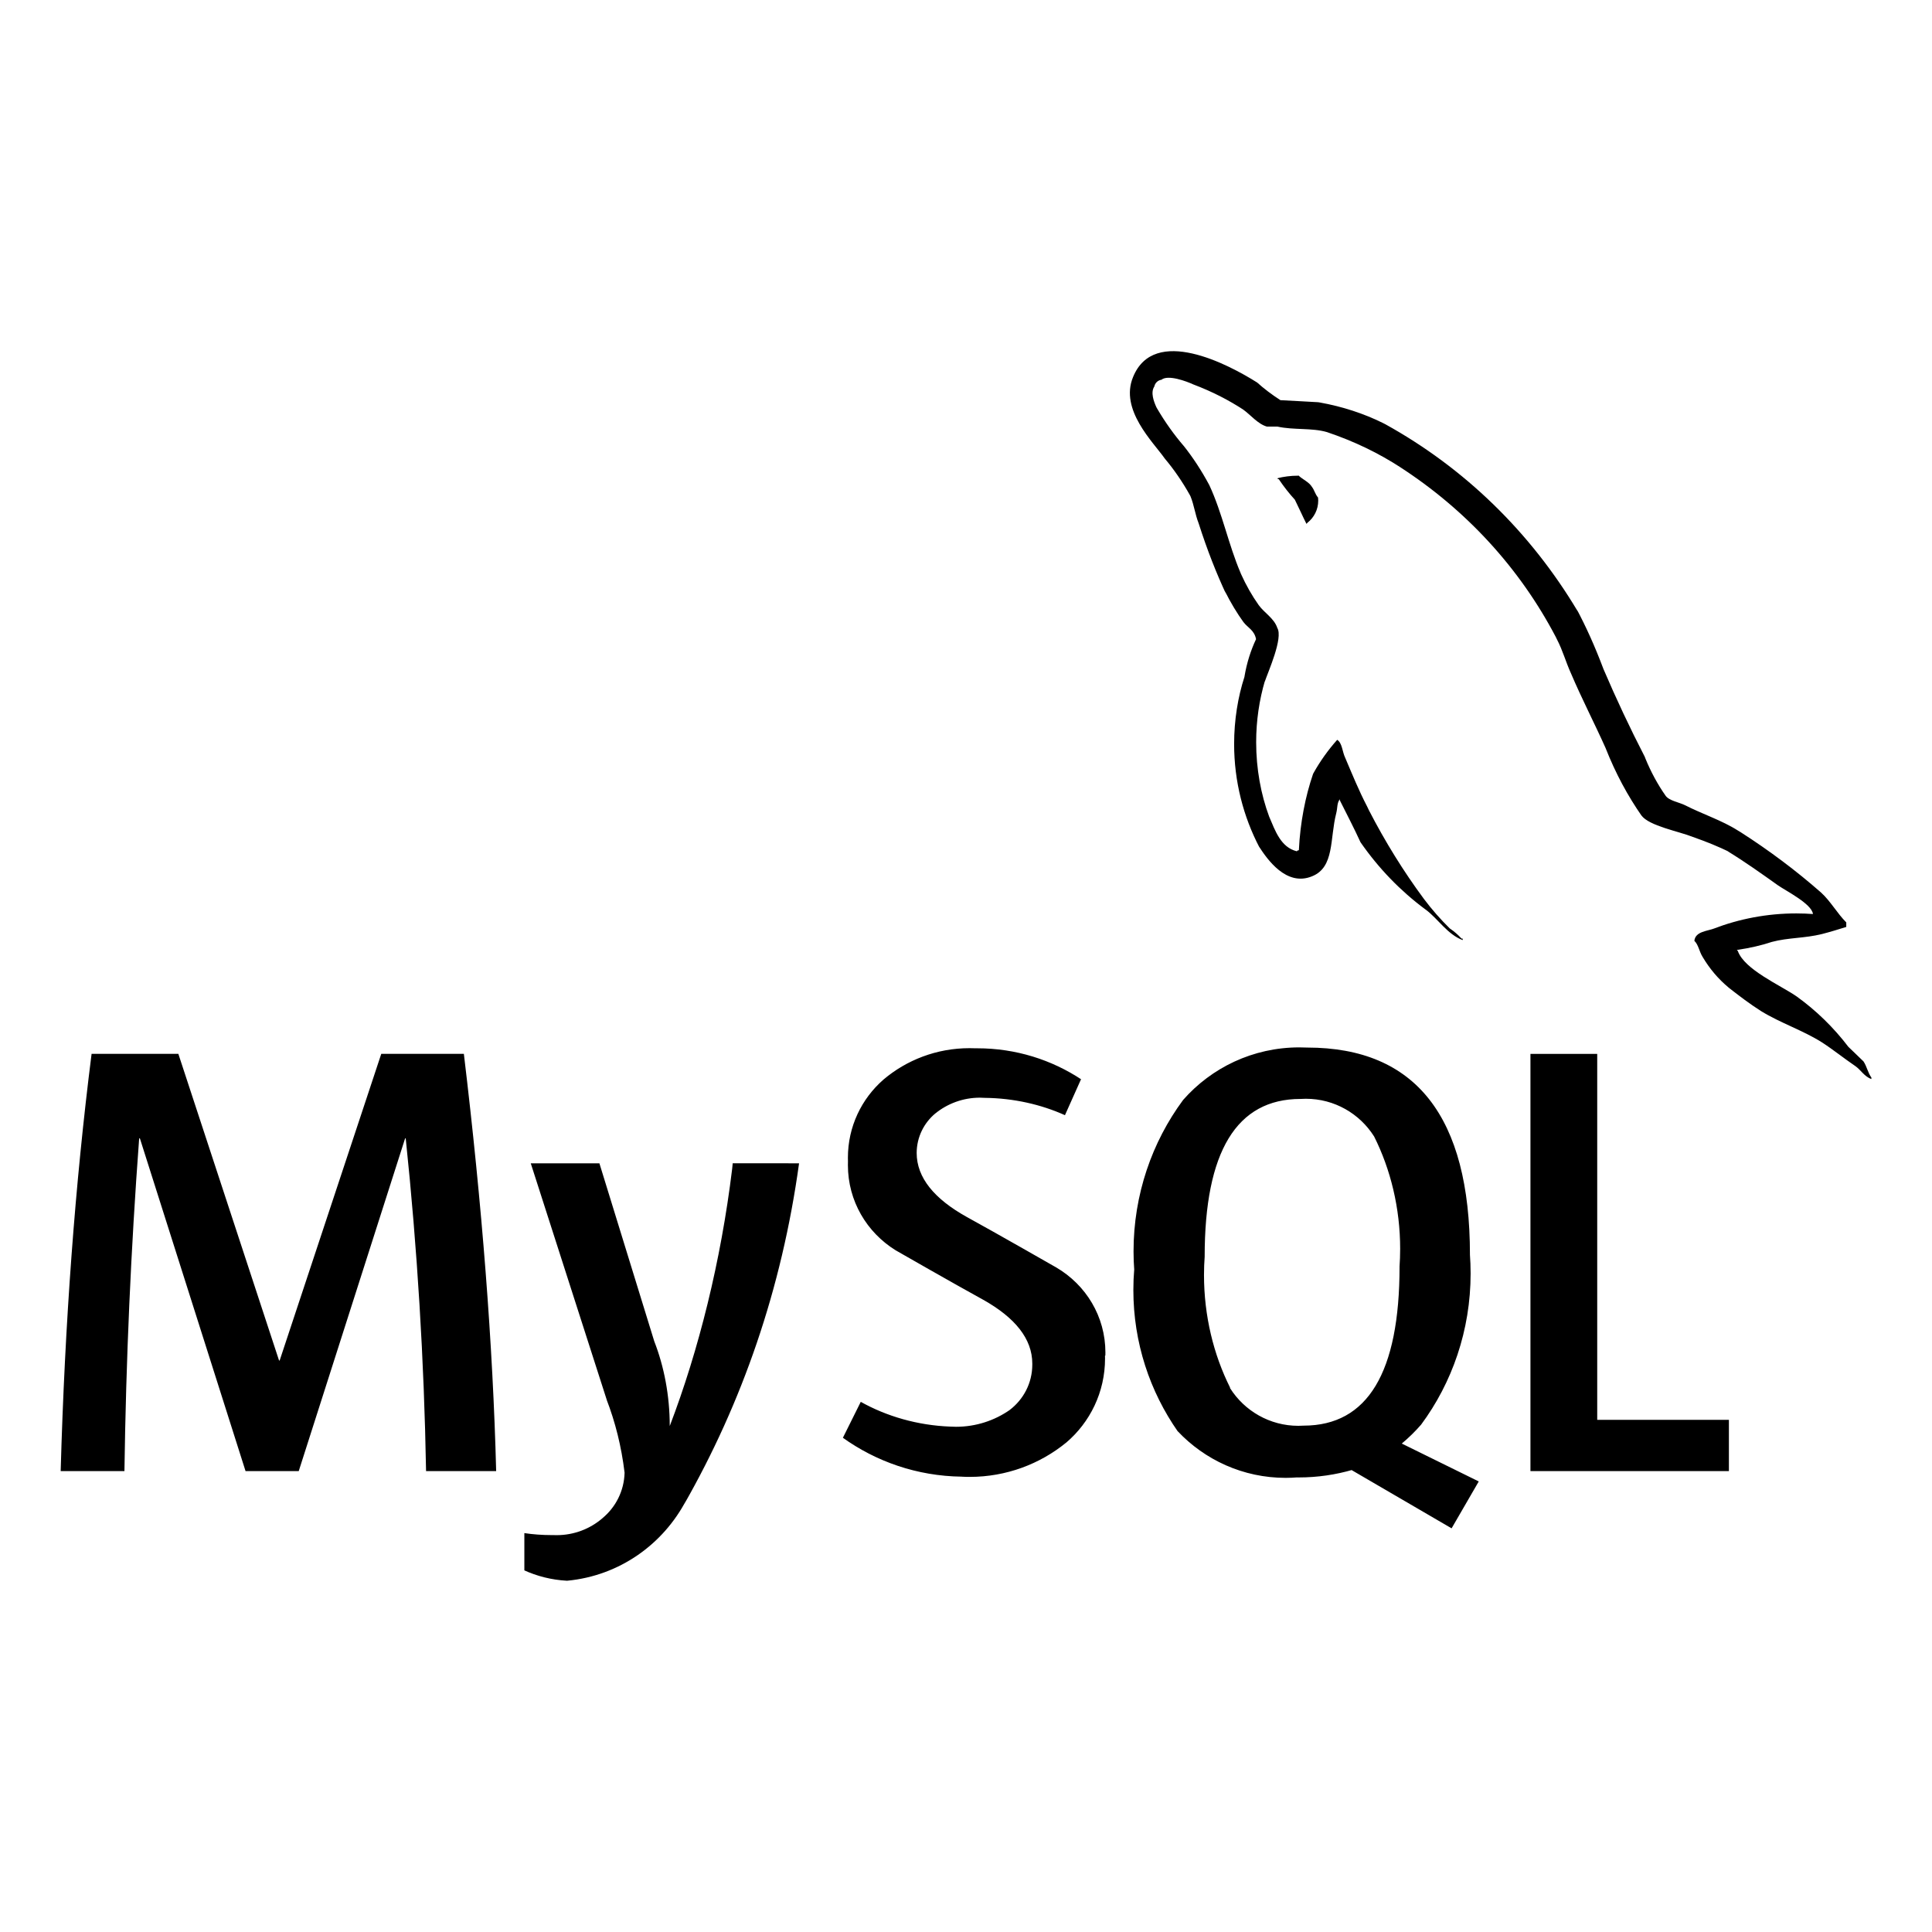
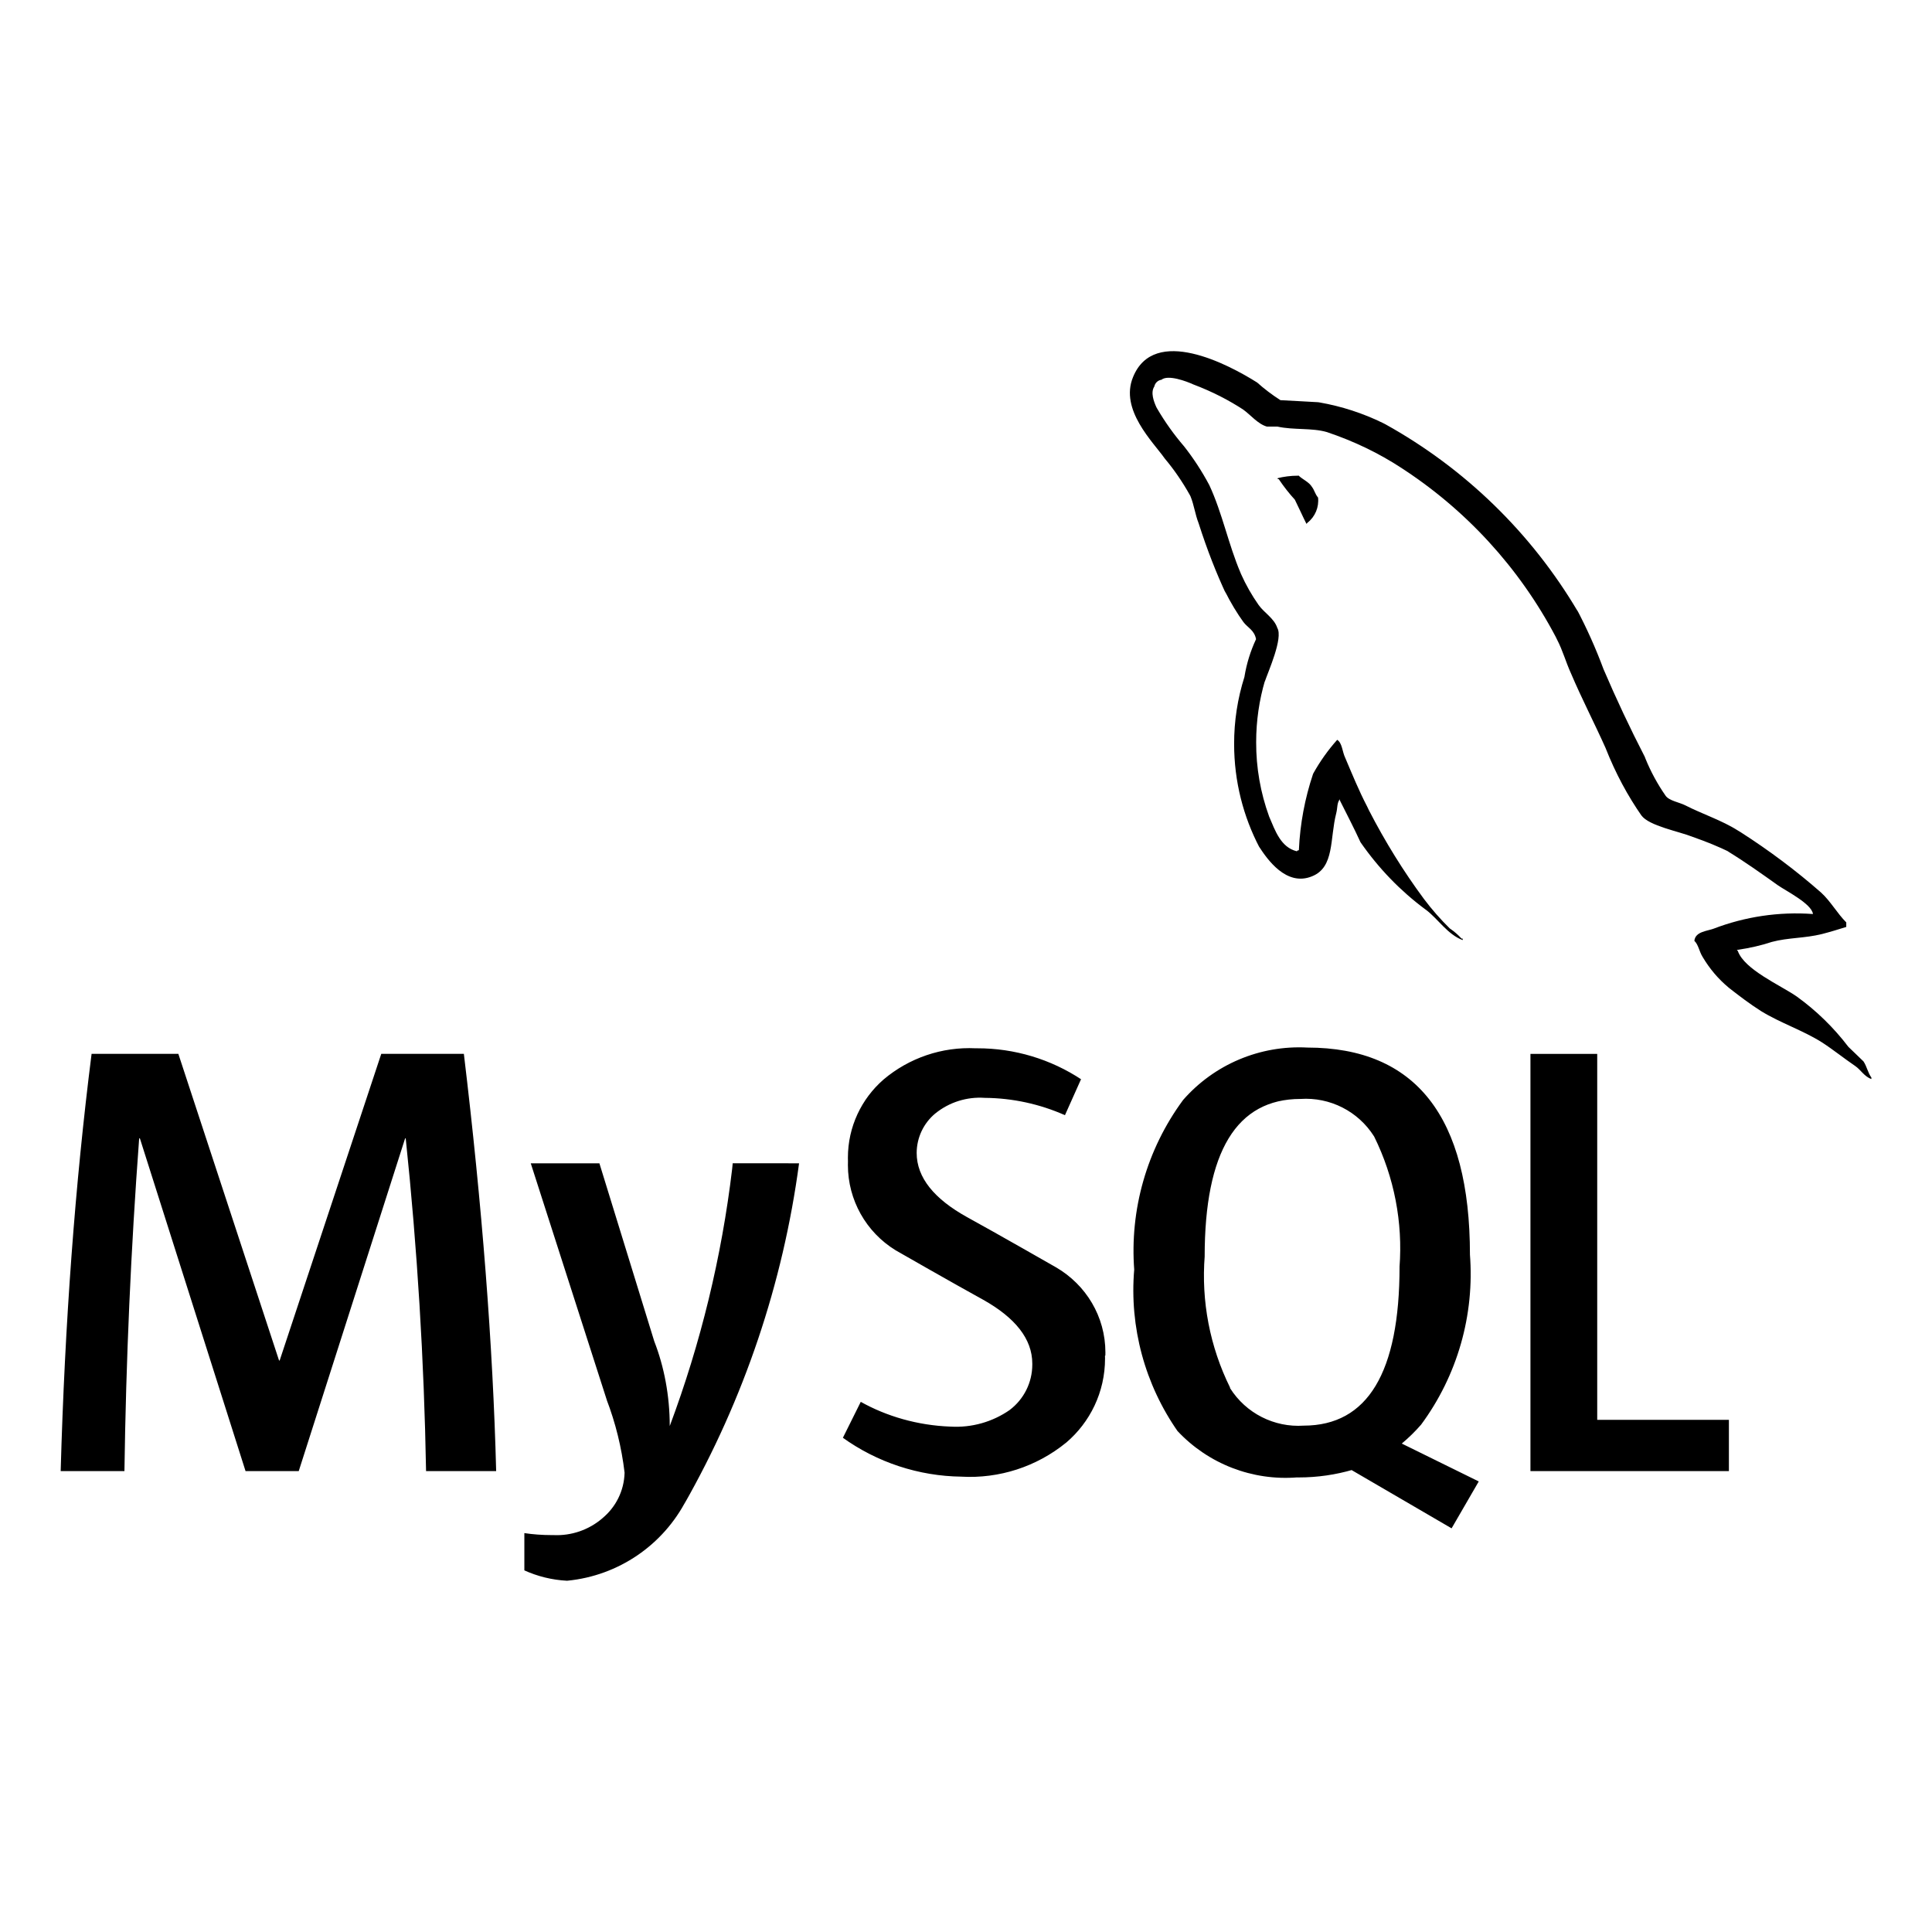
- <svg xmlns="http://www.w3.org/2000/svg" fill="#000000" width="800px" height="800px" viewBox="0 0 32 32" version="1.1">
-   <path d="M30.026 15.139c-0.082-0.006-0.177-0.010-0.273-0.010-0.484 0-0.947 0.090-1.373 0.254l0.026-0.009c-0.125 0.050-0.325 0.050-0.342 0.209 0.069 0.066 0.079 0.175 0.137 0.267 0.117 0.198 0.261 0.366 0.429 0.506l0.003 0.003c0.175 0.137 0.35 0.27 0.534 0.387 0.325 0.2 0.694 0.319 1.012 0.52 0.181 0.117 0.366 0.266 0.55 0.391 0.091 0.062 0.15 0.175 0.267 0.215v-0.025c-0.057-0.075-0.075-0.184-0.131-0.267-0.084-0.084-0.167-0.159-0.25-0.241-0.248-0.325-0.535-0.603-0.857-0.835l-0.012-0.008c-0.267-0.182-0.852-0.437-0.962-0.744l-0.016-0.018c0.218-0.031 0.412-0.077 0.599-0.139l-0.024 0.007c0.284-0.075 0.544-0.059 0.837-0.132 0.132-0.034 0.266-0.075 0.4-0.117v-0.075c-0.15-0.15-0.262-0.354-0.417-0.494-0.409-0.36-0.86-0.698-1.335-1.002l-0.045-0.027c-0.262-0.167-0.595-0.275-0.871-0.417-0.1-0.050-0.267-0.075-0.325-0.159-0.13-0.185-0.245-0.397-0.336-0.621l-0.008-0.022q-0.368-0.714-0.684-1.453c-0.144-0.383-0.287-0.697-0.448-1.001l0.023 0.047c-0.786-1.319-1.881-2.379-3.188-3.102l-0.043-0.022c-0.309-0.153-0.668-0.272-1.045-0.339l-0.025-0.004c-0.209-0.010-0.417-0.025-0.625-0.034-0.146-0.094-0.272-0.19-0.39-0.296l0.003 0.003c-0.475-0.3-1.704-0.95-2.054-0.090-0.225 0.542 0.334 1.077 0.527 1.352 0.154 0.183 0.294 0.388 0.415 0.605l0.010 0.020c0.059 0.145 0.075 0.294 0.134 0.445 0.145 0.452 0.292 0.823 0.459 1.182l-0.026-0.062c0.099 0.199 0.202 0.368 0.317 0.528l-0.008-0.012c0.067 0.091 0.182 0.134 0.209 0.284-0.086 0.181-0.153 0.391-0.19 0.61l-0.002 0.014c-0.108 0.332-0.171 0.715-0.171 1.112 0 0.621 0.153 1.206 0.423 1.72l-0.010-0.020c0.134 0.207 0.452 0.667 0.878 0.491 0.375-0.15 0.292-0.625 0.4-1.043 0.025-0.1 0.009-0.166 0.060-0.234v0.019c0.117 0.235 0.235 0.459 0.342 0.694 0.302 0.435 0.661 0.805 1.071 1.11l0.013 0.009c0.2 0.15 0.359 0.41 0.609 0.502v-0.025h-0.019c-0.057-0.062-0.12-0.117-0.189-0.164l-0.004-0.002c-0.155-0.152-0.299-0.316-0.429-0.489l-0.008-0.011c-0.326-0.44-0.636-0.938-0.905-1.461l-0.029-0.061c-0.137-0.262-0.252-0.545-0.362-0.804-0.050-0.1-0.050-0.25-0.134-0.3-0.148 0.166-0.281 0.351-0.392 0.55l-0.008 0.016c-0.128 0.373-0.212 0.804-0.234 1.251l-0 0.011c-0.034 0.009-0.017 0-0.034 0.018-0.267-0.065-0.359-0.342-0.459-0.575-0.136-0.366-0.215-0.79-0.215-1.231 0-0.356 0.051-0.7 0.147-1.025l-0.006 0.026c0.059-0.175 0.309-0.727 0.209-0.895-0.052-0.159-0.217-0.25-0.309-0.379-0.109-0.154-0.209-0.329-0.292-0.514l-0.008-0.020c-0.2-0.467-0.3-0.985-0.517-1.452-0.131-0.244-0.269-0.454-0.424-0.65l0.007 0.009c-0.165-0.191-0.317-0.404-0.449-0.63l-0.011-0.020c-0.041-0.091-0.1-0.242-0.034-0.342 0.012-0.058 0.058-0.103 0.117-0.112l0.001-0c0.11-0.090 0.419 0.027 0.527 0.077 0.317 0.12 0.59 0.261 0.843 0.427l-0.016-0.010c0.117 0.082 0.244 0.241 0.394 0.282h0.175c0.267 0.059 0.569 0.018 0.819 0.091 0.459 0.155 0.856 0.349 1.223 0.587l-0.021-0.013c1.104 0.713 1.988 1.677 2.586 2.816l0.020 0.041c0.1 0.192 0.144 0.369 0.235 0.569 0.175 0.412 0.391 0.829 0.569 1.227 0.169 0.428 0.369 0.798 0.607 1.139l-0.012-0.018c0.125 0.175 0.627 0.266 0.852 0.357 0.237 0.083 0.427 0.162 0.611 0.251l-0.037-0.016c0.287 0.175 0.567 0.375 0.837 0.567 0.137 0.095 0.554 0.304 0.579 0.472zM18.302 22.452c0 0.015 0.001 0.032 0.001 0.049 0 0.558-0.249 1.057-0.643 1.393l-0.003 0.002c-0.432 0.352-0.989 0.566-1.596 0.566-0.047 0-0.094-0.001-0.14-0.004l0.006 0c-0.739-0.010-1.419-0.25-1.976-0.651l0.010 0.007 0.296-0.595c0.429 0.24 0.939 0.389 1.481 0.41l0.006 0c0.027 0.002 0.058 0.003 0.090 0.003 0.332 0 0.641-0.104 0.894-0.281l-0.005 0.003c0.229-0.174 0.375-0.446 0.375-0.752 0-0.006-0-0.011-0-0.017v0.001c0-0.412-0.287-0.762-0.81-1.056-0.485-0.266-1.453-0.821-1.453-0.821-0.478-0.296-0.791-0.817-0.791-1.411 0-0.021 0-0.042 0.001-0.063l-0 0.003c-0.001-0.019-0.001-0.041-0.001-0.063 0-0.515 0.227-0.977 0.586-1.291l0.002-0.002c0.382-0.324 0.881-0.521 1.426-0.521 0.035 0 0.069 0.001 0.103 0.002l-0.005-0c0.009-0 0.020-0 0.031-0 0.639 0 1.234 0.191 1.73 0.52l-0.012-0.007-0.266 0.595c-0.391-0.176-0.847-0.282-1.327-0.287l-0.002-0c-0.024-0.002-0.051-0.003-0.079-0.003-0.28 0-0.538 0.098-0.74 0.262l0.002-0.002c-0.189 0.157-0.309 0.392-0.31 0.655v0c0 0.41 0.292 0.762 0.832 1.062 0.491 0.269 1.483 0.837 1.483 0.837 0.488 0.287 0.811 0.809 0.811 1.407 0 0.018-0 0.037-0.001 0.055l0-0.003zM20.374 22.983c-0.273-0.545-0.432-1.187-0.432-1.866 0-0.107 0.004-0.213 0.012-0.317l-0.001 0.014q0-2.611 1.587-2.612c0.026-0.002 0.057-0.003 0.089-0.003 0.475 0 0.892 0.248 1.129 0.622l0.003 0.005c0.271 0.542 0.43 1.182 0.43 1.858 0 0.104-0.004 0.207-0.011 0.309l0.001-0.014q0 2.632-1.587 2.634c-0.027 0.002-0.058 0.003-0.089 0.003-0.475 0-0.893-0.248-1.13-0.622l-0.003-0.005zM24.488 24.535l-1.27-0.625c0.116-0.097 0.22-0.199 0.316-0.309l0.003-0.003c0.513-0.692 0.821-1.563 0.821-2.505 0-0.109-0.004-0.217-0.012-0.324l0.001 0.014q0-3.43-2.693-3.432c-0.040-0.002-0.087-0.003-0.134-0.003-0.767 0-1.456 0.337-1.925 0.872l-0.002 0.003c-0.511 0.692-0.818 1.562-0.818 2.504 0 0.106 0.004 0.211 0.012 0.315l-0.001-0.014c-0.009 0.101-0.014 0.219-0.014 0.338 0 0.874 0.274 1.684 0.74 2.349l-0.009-0.013c0.449 0.478 1.086 0.776 1.791 0.776 0.066 0 0.131-0.003 0.195-0.008l-0.009 0.001c0.009 0 0.021 0 0.032 0 0.311 0 0.612-0.045 0.897-0.128l-0.022 0.006 1.656 0.965 0.45-0.777zM28.636 24.366h-3.287v-6.91h1.106v6.061h2.181zM13.235 19.268c-0.287 2.084-0.944 3.965-1.905 5.65l0.040-0.077c-0.385 0.741-1.113 1.257-1.968 1.34l-0.010 0.001c-0.259-0.014-0.5-0.076-0.719-0.177l0.012 0.005v-0.617c0.137 0.021 0.295 0.033 0.456 0.033 0.009 0 0.018-0 0.028-0h-0.001c0.016 0.001 0.034 0.001 0.052 0.001 0.289 0 0.554-0.105 0.758-0.28l-0.002 0.001c0.22-0.181 0.361-0.451 0.369-0.755l0-0.001c-0.053-0.438-0.154-0.837-0.299-1.214l0.012 0.034-1.267-3.944h1.137l0.909 2.949c0.162 0.416 0.256 0.898 0.256 1.401 0 0.001 0 0.002 0 0.002v-0c0.482-1.262 0.848-2.734 1.034-4.261l0.009-0.092zM8.215 24.366h-1.158q-0.049-2.761-0.337-5.511h-0.010l-1.762 5.511h-0.881l-1.75-5.511h-0.012q-0.205 2.751-0.244 5.511h-1.056q0.103-3.685 0.512-6.911h1.437l1.668 5.079h0.010l1.683-5.079h1.368q0.454 3.777 0.535 6.911zM21.505 7.879c-0.002 0-0.005-0-0.008-0-0.119 0-0.234 0.015-0.344 0.043l0.010-0.002v0.016h0.017c0.086 0.128 0.174 0.239 0.269 0.343l-0.002-0.002c0.067 0.134 0.125 0.267 0.192 0.4l0.017-0.019c0.109-0.086 0.178-0.218 0.178-0.366 0-0.018-0.001-0.035-0.003-0.053l0 0.002c-0.050-0.059-0.057-0.117-0.1-0.175-0.050-0.084-0.157-0.125-0.225-0.191z" />
+ <svg xmlns="http://www.w3.org/2000/svg" width="800" height="800" viewBox="0 0 32 32">
+   <path d="M30.026 15.139a3.818 3.818 0 0 0-1.646.244l.026-.009c-.125.05-.325.05-.342.209.069.066.079.175.137.267.117.198.261.366.429.506l.003.003c.175.137.35.27.534.387.325.2.694.319 1.012.52.181.117.366.266.55.391.091.062.15.175.267.215v-.025c-.057-.075-.075-.184-.131-.267-.084-.084-.167-.159-.25-.241a4.058 4.058 0 0 0-.857-.835l-.012-.008c-.267-.182-.852-.437-.962-.744l-.016-.018c.218-.031.412-.077.599-.139l-.024.007c.284-.075.544-.059.837-.132.132-.034.266-.075.4-.117v-.075c-.15-.15-.262-.354-.417-.494-.409-.36-.86-.698-1.335-1.002l-.045-.027c-.262-.167-.595-.275-.871-.417-.1-.05-.267-.075-.325-.159a3.153 3.153 0 0 1-.336-.621l-.008-.022q-.368-.714-.684-1.453a8.381 8.381 0 0 0-.448-1.001l.023.047a8.491 8.491 0 0 0-3.188-3.102l-.043-.022a3.93 3.93 0 0 0-1.045-.339l-.025-.004c-.209-.01-.417-.025-.625-.034a3.02 3.02 0 0 1-.39-.296l.003.003c-.475-.3-1.704-.95-2.054-.09-.225.542.334 1.077.527 1.352.154.183.294.388.415.605l.01.02c.059.145.075.294.134.445.145.452.292.823.459 1.182l-.026-.062c.099.199.202.368.317.528l-.008-.012c.067.091.182.134.209.284a2.352 2.352 0 0 0-.19.61l-.002.014a3.636 3.636 0 0 0-.171 1.112c0 .621.153 1.206.423 1.72l-.01-.02c.134.207.452.667.878.491.375-.15.292-.625.4-1.043.025-.1.009-.166.06-.234v.019c.117.235.235.459.342.694.302.435.661.805 1.071 1.11l.013.009c.2.15.359.41.609.502v-.025h-.019a1.091 1.091 0 0 0-.189-.164l-.004-.002a4.327 4.327 0 0 1-.429-.489l-.008-.011c-.326-.44-.636-.938-.905-1.461l-.029-.061c-.137-.262-.252-.545-.362-.804-.05-.1-.05-.25-.134-.3a3.094 3.094 0 0 0-.392.55l-.008.016a4.601 4.601 0 0 0-.234 1.251v.011c-.034.009-.017 0-.034.018-.267-.065-.359-.342-.459-.575a3.568 3.568 0 0 1-.215-1.231c0-.356.051-.7.147-1.025l-.006.026c.059-.175.309-.727.209-.895-.052-.159-.217-.25-.309-.379a3.078 3.078 0 0 1-.292-.514l-.008-.02c-.2-.467-.3-.985-.517-1.452a4.34 4.34 0 0 0-.424-.65l.007.009a4.236 4.236 0 0 1-.449-.63l-.011-.02c-.041-.091-.1-.242-.034-.342a.142.142 0 0 1 .117-.112h.001c.11-.09.419.027.527.077.317.12.59.261.843.427l-.016-.01c.117.082.244.241.394.282h.175c.267.059.569.018.819.091.459.155.856.349 1.223.587l-.021-.013a7.497 7.497 0 0 1 2.586 2.816l.02.041c.1.192.144.369.235.569.175.412.391.829.569 1.227.169.428.369.798.607 1.139l-.012-.018c.125.175.627.266.852.357.237.083.427.162.611.251l-.037-.016c.287.175.567.375.837.567.137.095.554.304.579.472zm-11.724 7.313.001.049c0 .558-.249 1.057-.643 1.393l-.003.002a2.522 2.522 0 0 1-1.736.562h.006a3.448 3.448 0 0 1-1.976-.651l.01.007.296-.595c.429.24.939.389 1.481.41h.006a1.556 1.556 0 0 0 .984-.278l-.005.003a.941.941 0 0 0 .375-.752v-.017.001c0-.412-.287-.762-.81-1.056-.485-.266-1.453-.821-1.453-.821a1.655 1.655 0 0 1-.791-1.411l.001-.063v.003l-.001-.063c0-.515.227-.977.586-1.291l.002-.002a2.2 2.2 0 0 1 1.529-.519h-.005.031a3.12 3.12 0 0 1 1.73.52l-.012-.007-.266.595a3.337 3.337 0 0 0-1.327-.287h-.002a1.17 1.17 0 0 0-.819.259l.002-.002a.853.853 0 0 0-.31.655c0 .41.292.762.832 1.062.491.269 1.483.837 1.483.837.488.287.811.809.811 1.407l-.001.055v-.003zm2.072.531a4.181 4.181 0 0 1-.42-2.183l-.001.014q0-2.611 1.587-2.612a1.335 1.335 0 0 1 1.218.619l.003.005a4.173 4.173 0 0 1 .419 2.167l.001-.014q0 2.632-1.587 2.634a1.336 1.336 0 0 1-1.219-.619l-.003-.005zm4.114 1.552-1.27-.625c.116-.097.22-.199.316-.309l.003-.003a4.201 4.201 0 0 0 .809-2.829l.001.014q0-3.43-2.693-3.432a2.553 2.553 0 0 0-2.059.869l-.002.003a4.21 4.21 0 0 0-.806 2.819l-.001-.014a4.08 4.08 0 0 0 .726 2.687l-.009-.013a2.45 2.45 0 0 0 1.986.768l-.009.001h.032c.311 0 .612-.045.897-.128l-.022.006 1.656.965.45-.777zm4.148-.169h-3.287v-6.91h1.106v6.061h2.181zm-15.401-5.098a15.605 15.605 0 0 1-1.905 5.65l.04-.077a2.489 2.489 0 0 1-1.968 1.34l-.01.001a1.96 1.96 0 0 1-.719-.177l.012.005v-.617c.137.021.295.033.456.033h.028-.001a1.16 1.16 0 0 0 .81-.279l-.002.001c.22-.181.361-.451.369-.755v-.001a5.031 5.031 0 0 0-.299-1.214l.012.034-1.267-3.944h1.137l.909 2.949c.162.416.256.898.256 1.401v.002a18.35 18.35 0 0 0 1.034-4.261l.009-.092zm-5.02 5.098H7.057q-.049-2.761-.337-5.511h-.01l-1.762 5.511h-.881l-1.75-5.511h-.012q-.205 2.751-.244 5.511H1.005q.103-3.685.512-6.911h1.437l1.668 5.079h.01l1.683-5.079h1.368q.454 3.777.535 6.911zm13.29-16.487h-.008c-.119 0-.234.015-.344.043l.01-.002v.016h.017c.086.128.174.239.269.343l-.002-.002c.067.134.125.267.192.4l.017-.019a.465.465 0 0 0 .175-.419v.002c-.05-.059-.057-.117-.1-.175-.05-.084-.157-.125-.225-.191z" />
</svg>
